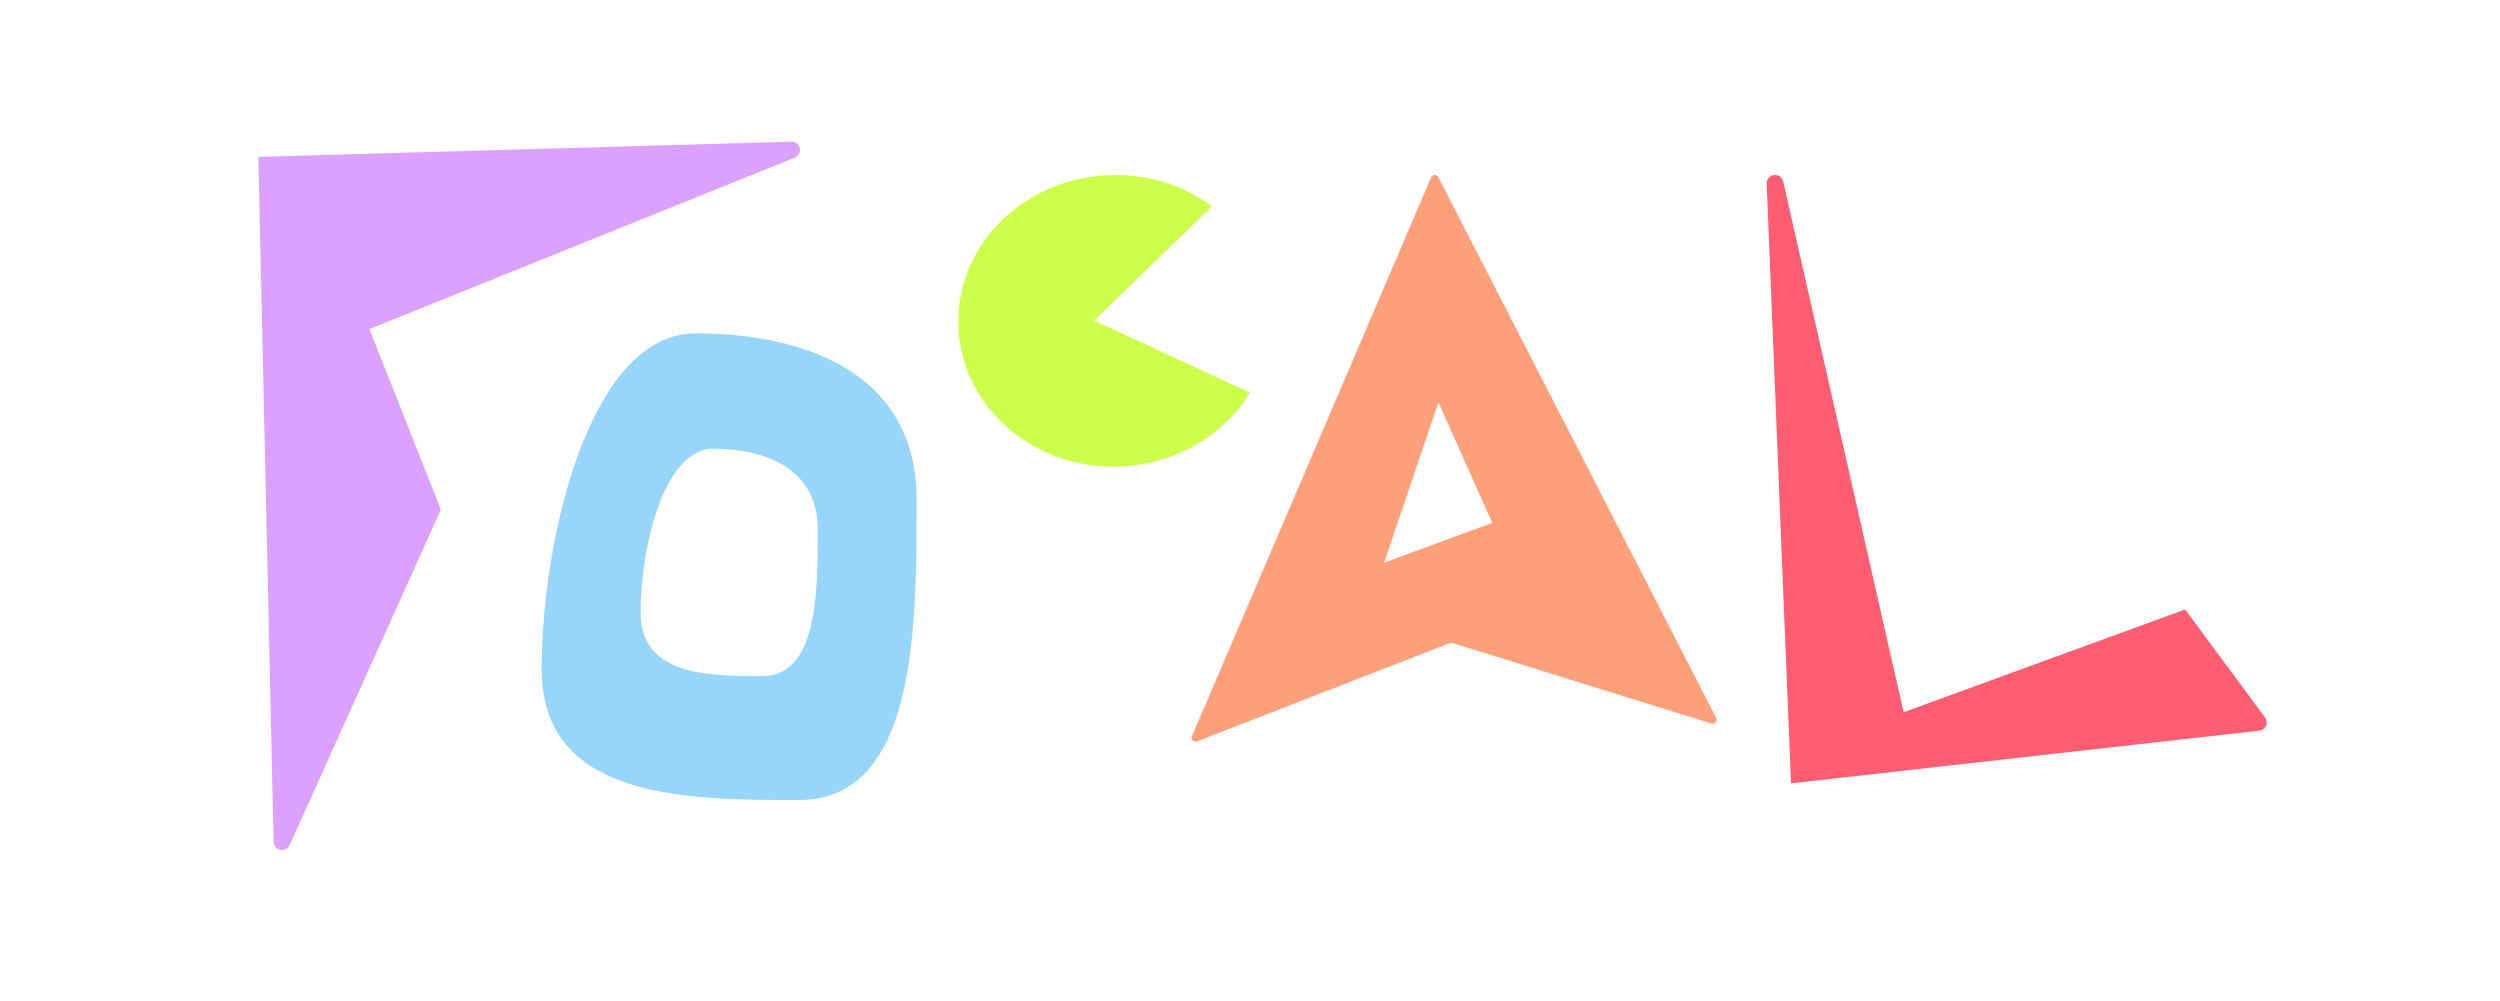
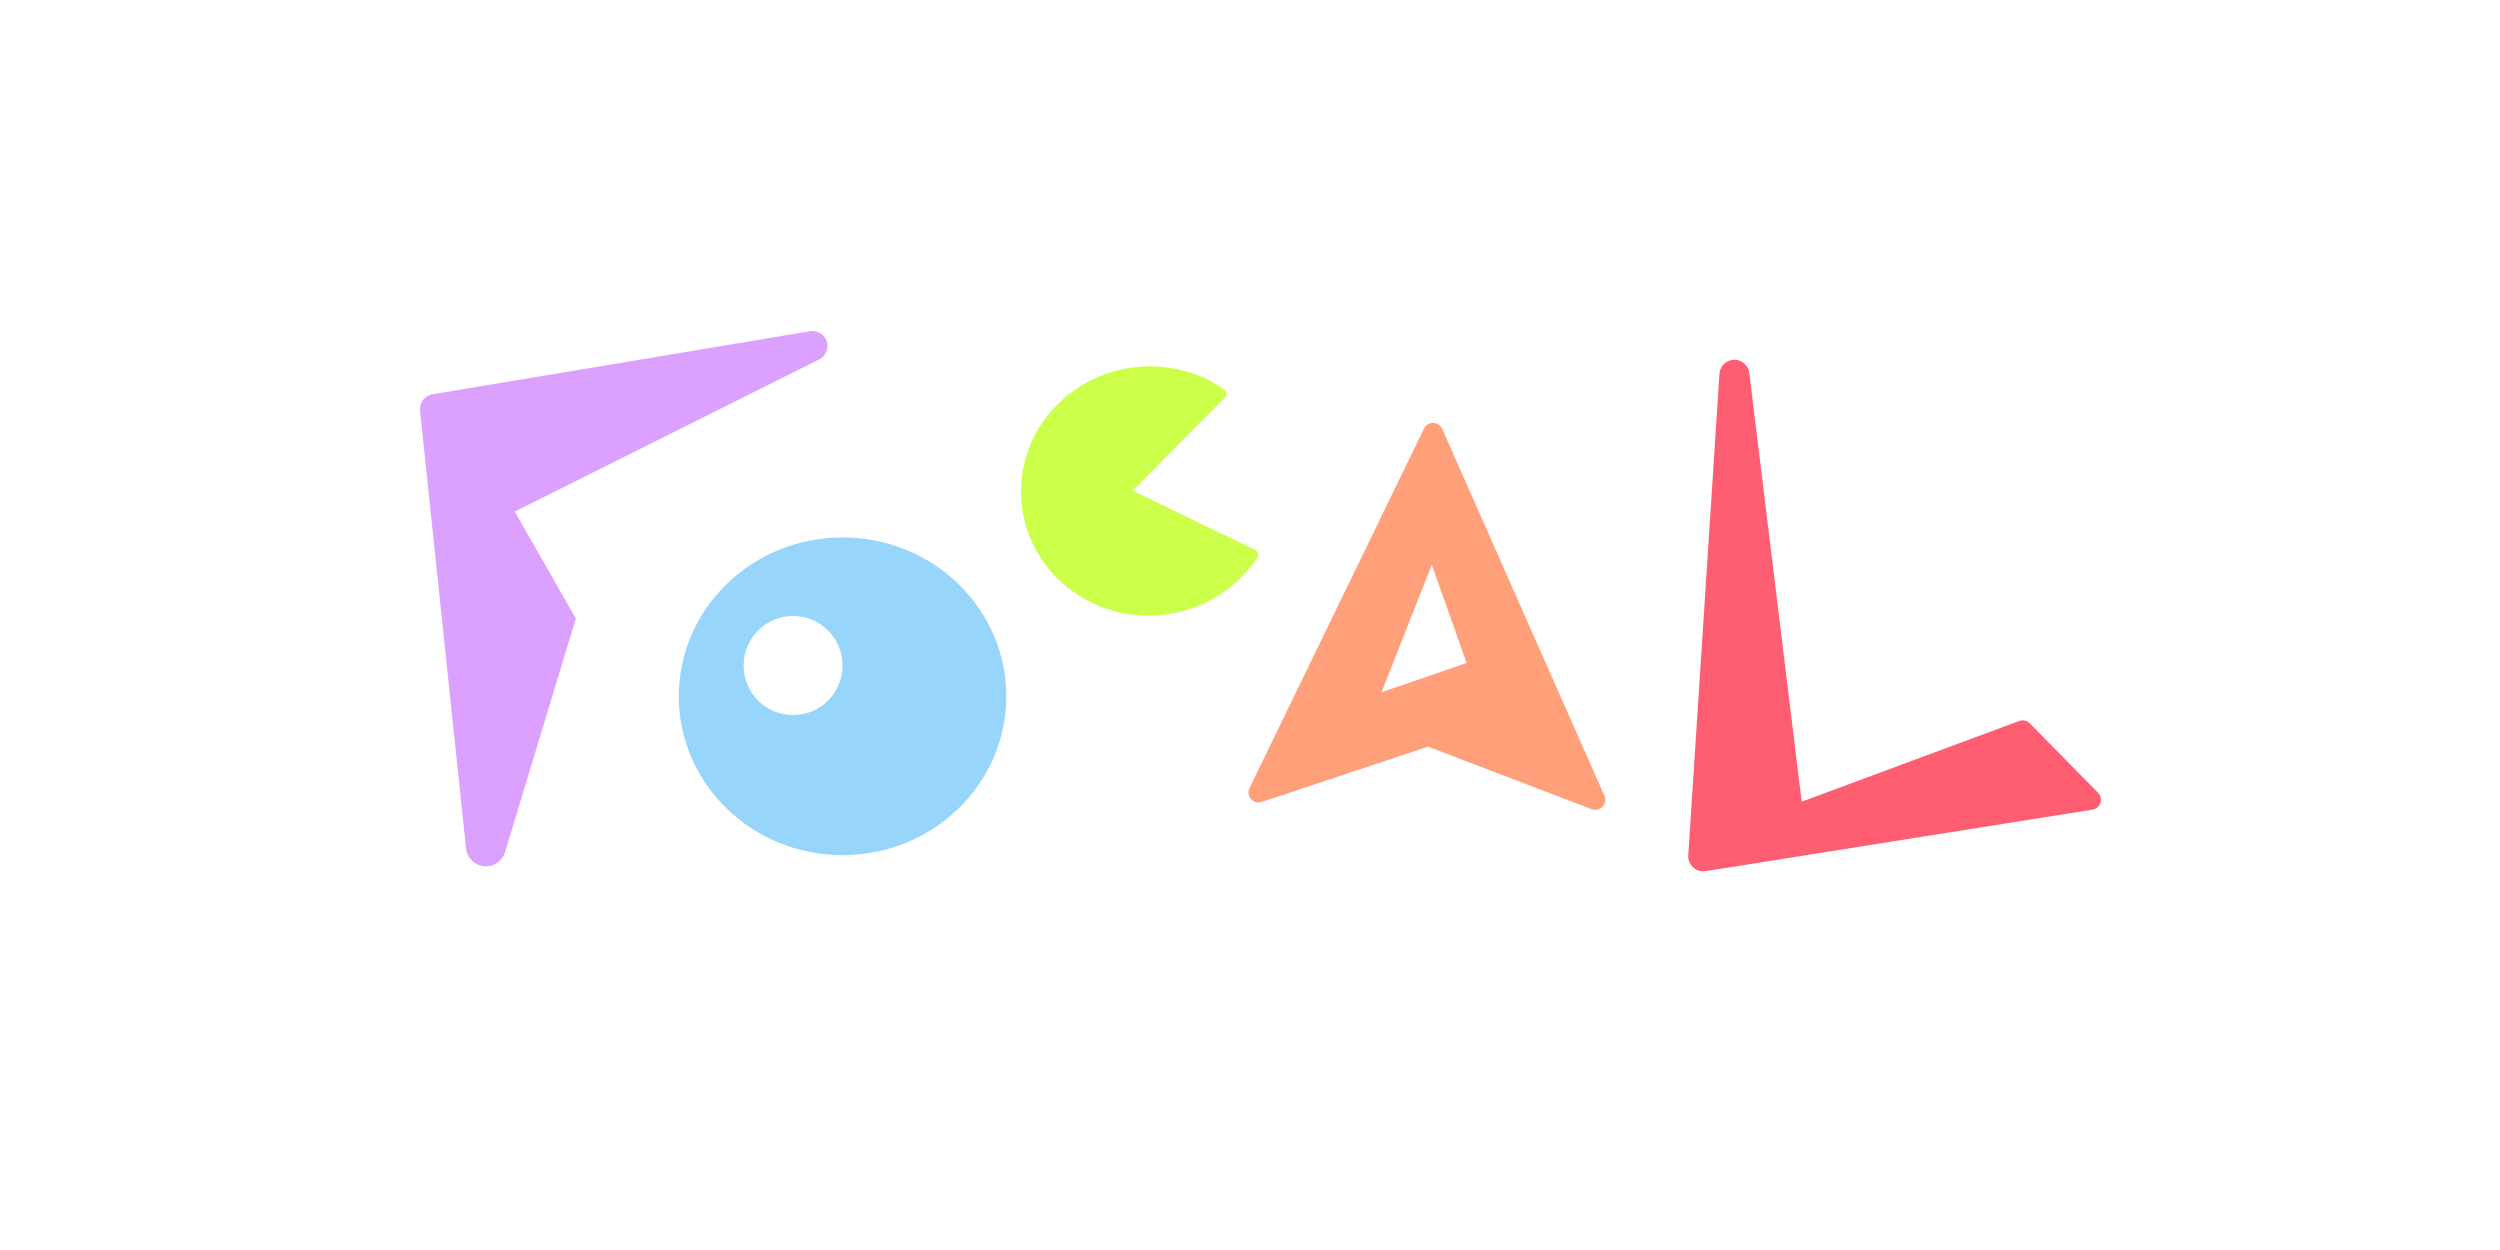
- <svg xmlns="http://www.w3.org/2000/svg" width="300px" height="120px" viewBox="0 0 300 120" version="1.1">
-   <path d="M32.832,101.026 L31,18.826 L94.963,17 C95.52,16.985 95.984,17.417 96,17.967 C96.012,18.382 95.762,18.761 95.373,18.918 L44.333,39.49 L52.905,61.154 L34.76,101.409 C34.534,101.912 33.938,102.137 33.43,101.914 C33.073,101.757 32.841,101.411 32.832,101.026 Z" fill="#DCA1FF" />
-   <path d="M132.808,21.027 C137.564,20.782 141.994,22.215 145.441,24.773 L131.298,38.456 L150,47.121 C146.929,52.129 141.287,55.632 134.671,55.973 C124.335,56.505 115.538,49.114 115.024,39.464 C114.509,29.814 122.471,21.559 132.808,21.027 Z" fill="#CCFF4A" />
-   <path d="M172.363,21.038 C172.466,21.082 172.551,21.161 172.602,21.261 L205.947,86.157 C206.068,86.392 205.974,86.681 205.738,86.801 C205.626,86.858 205.496,86.869 205.376,86.832 L174.136,77.111 L143.656,88.967 C143.408,89.063 143.13,88.942 143.033,88.695 C142.987,88.579 142.989,88.449 143.038,88.334 L171.732,21.291 C171.836,21.048 172.118,20.935 172.363,21.038 Z M172.616,48.282 L166.087,67.525 L179.066,62.739 L172.616,48.282 Z" fill="#FFA07A" />
-   <path d="M83.455,40 C96.16,40 110,44.492 110,59.968 L109.993,63.693 C109.909,78.538 108.864,95.958 95.902,95.999 L93.379,96 C79.902,95.954 65,94.824 65,80.264 C65,64.789 70.75,40 83.455,40 Z M85.588,53.851 C79.585,53.851 76.868,65.928 76.868,73.467 C76.868,81.006 84.824,81.154 91.47,81.133 C98.117,81.111 98.132,71.119 98.132,63.579 C98.132,56.04 91.592,53.851 85.588,53.851 Z" fill="#98D5FB" />
-   <path d="M212.001,22.04 L214.922,94 L271.108,87.684 C271.659,87.622 272.056,87.127 271.994,86.579 C271.974,86.405 271.909,86.24 271.805,86.099 L262.216,73.137 L228.435,85.465 L213.985,21.779 C213.863,21.241 213.325,20.903 212.784,21.025 C212.311,21.131 211.981,21.558 212.001,22.04 Z" fill="#FF5D72" />
+ <svg xmlns="http://www.w3.org/2000/svg" height="250" viewBox="0 0 500 250" width="500">
+   <g fill="none" fill-rule="evenodd">
+     <path d="m343.891 74.758-6.24 96.317c-.107 1.653 1.146 3.081 2.8 3.188.222.014.445.004.665-.031l77.389-12.308c1.091-.173 1.835-1.198 1.661-2.289-.065-.412-.258-.792-.55-1.089l-13.664-13.875c-.552-.561-1.383-.746-2.121-.472l-43.493 16.138-10.475-85.748c-.201-1.645-1.697-2.815-3.342-2.614-1.432.175-2.537 1.344-2.63 2.784z" fill="#ff5d72" />
+     <path d="m287.479 84.776c.426.207.764.558.956.99l32.46 73.405c.447 1.01-.01 2.191-1.02 2.638-.483.213-1.03.227-1.523.039l-32.747-12.518-33.282 11.068c-1.048.349-2.18-.219-2.529-1.267-.165-.495-.129-1.035.099-1.505l34.914-71.926c.482-.994 1.679-1.408 2.673-.926zm-1.117 28.17-10.063 25.508 17.023-5.857z" fill="#ffa07a" />
+     <path d="m228.57 73.306c5.641-.302 10.947 1.19 15.333 3.965l.287.187c.207.138.445.302.715.493.451.319.557.943.238 1.394-.032.045-.068.088-.107.127l-18.533 18.663 24.584 11.855c.497.24.706.838.466 1.335-.018.038-.039.075-.062.11l-.29.44c-.229.343-.428.628-.596.853-4.405 5.917-11.417 9.928-19.486 10.36-14.148.758-26.188-9.771-26.892-23.518-.704-13.747 10.194-25.506 24.341-26.265z" fill="#ccff4a" />
+     <path d="m168.512 107.485c18.088 0 32.751 14.226 32.751 31.774 0 17.548-14.663 31.774-32.751 31.774s-32.751-14.226-32.751-31.774c0-17.548 14.663-31.774 32.751-31.774zm-9.894 15.716c-5.464 0-9.894 4.436-9.894 9.908s4.43 9.908 9.894 9.908c5.464 0 9.894-4.436 9.894-9.908s-4.43-9.908-9.894-9.908z" fill="#98d5fb" />
+     <path d="m93.206 169.677-9.204-87.544c-.166-1.577.925-3.011 2.489-3.273l75.516-12.623c1.634-.273 3.18.83 3.454 2.464.217 1.3-.439 2.589-1.618 3.178l-60.894 30.439 12.224 21.386-14.161 46.714c-.641 2.114-2.874 3.308-4.988 2.668-1.539-.467-2.649-1.81-2.818-3.41z" fill="#dca1ff" />
+   </g>
</svg>
